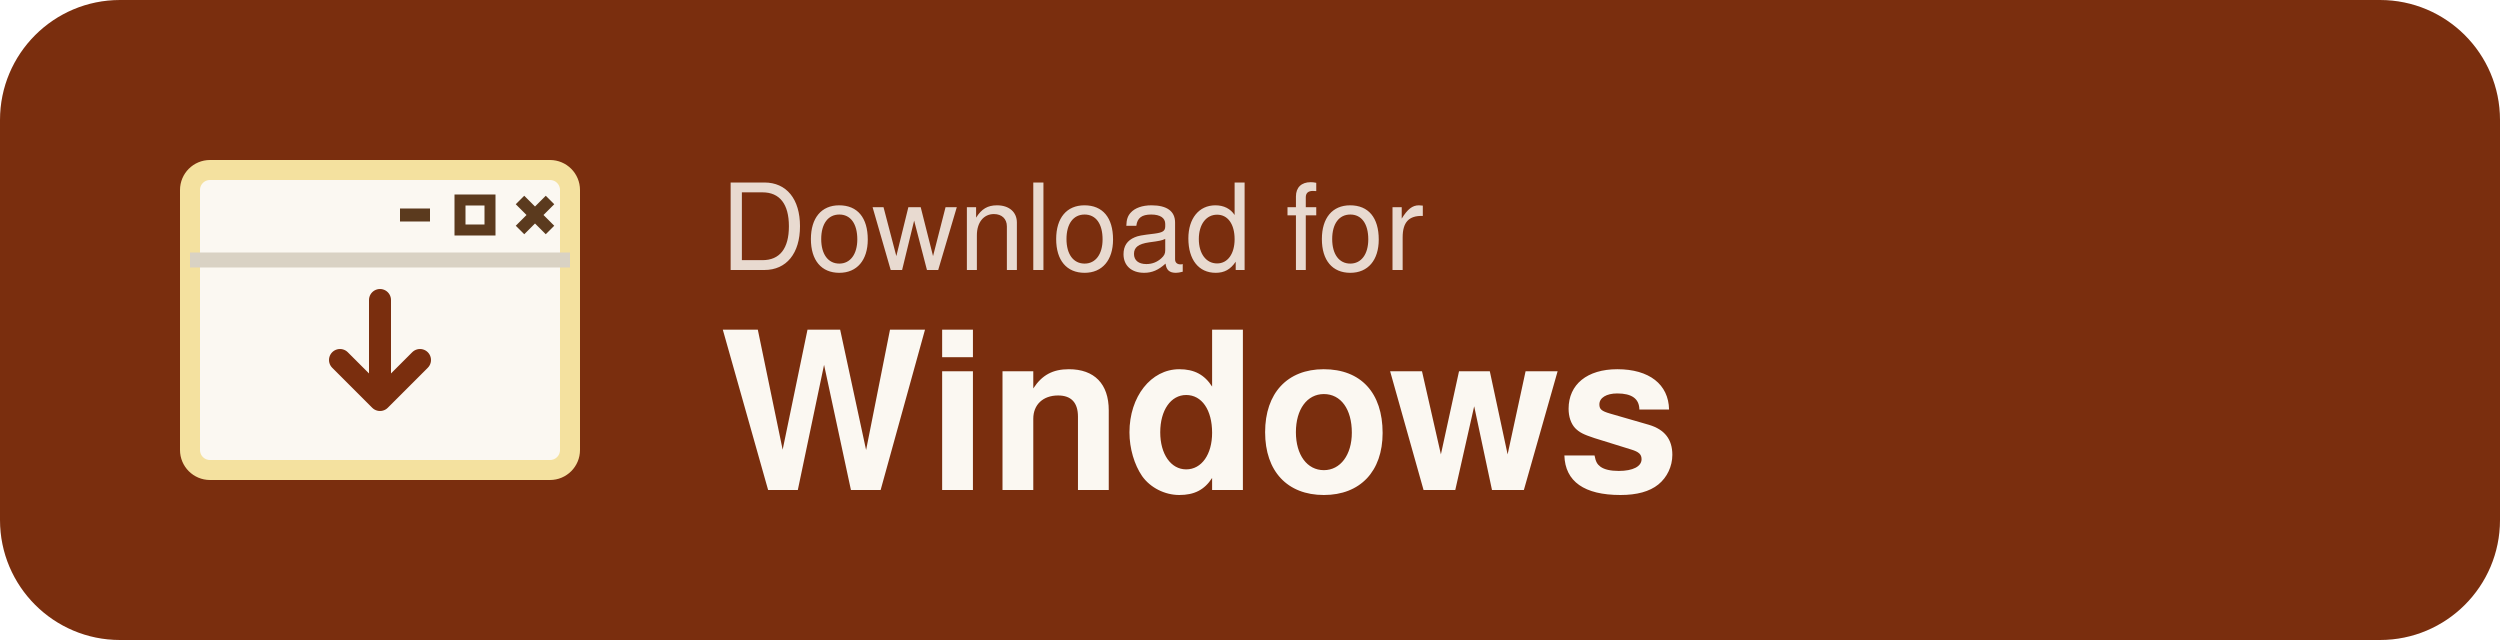
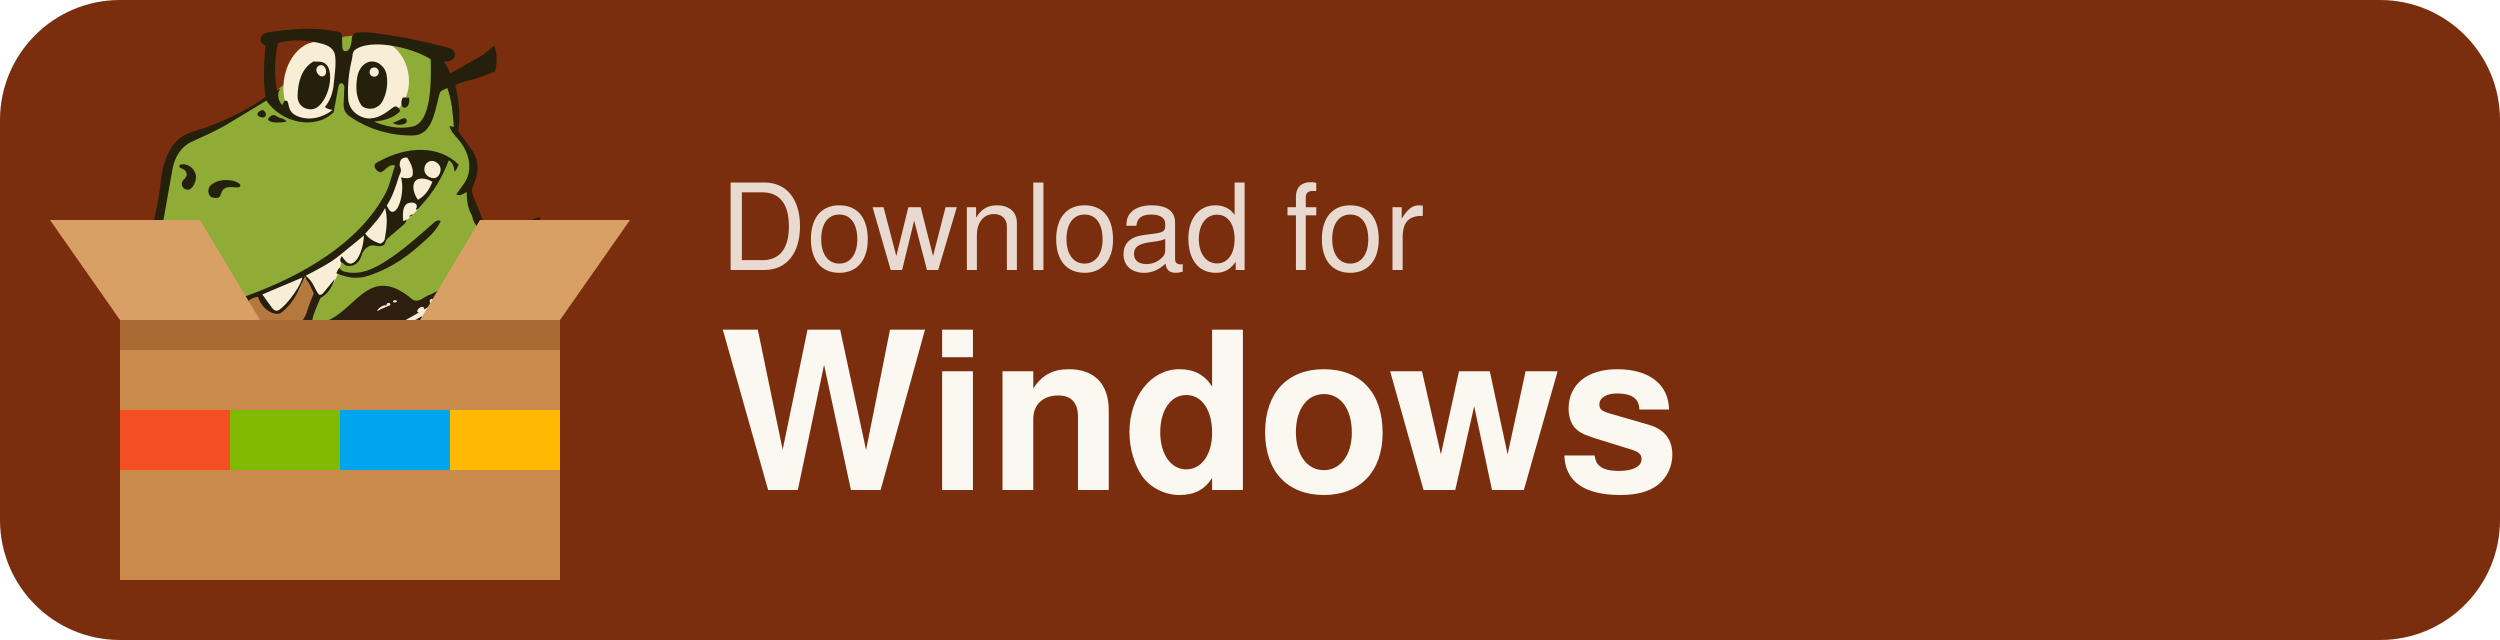
<svg xmlns="http://www.w3.org/2000/svg" width="250" height="64" viewBox="0 0 250 64" role="img" aria-label="Download for Windows">
  <rect width="250" height="64" rx="12" fill="#7a2e0e" />
-   <g transform="translate(18 16)">
-     <rect x="1" y="1" width="38" height="30" rx="2" fill="#fbf8f2" stroke="#f4e19f" stroke-width="2" />
-     <path d="M1 10h38" stroke="#d9d2c4" stroke-width="1.5" />
-     <path d="M22 5.5h3" stroke="#5b3a1e" stroke-width="1.3" />
-     <rect x="28" y="4" width="3" height="3" fill="none" stroke="#5b3a1e" stroke-width="1.1" />
-     <path d="M34 4l3 3m0-3-3 3" stroke="#5b3a1e" stroke-width="1.2" />
-     <path d="M20 14v10m-4-4 4 4 4-4" fill="none" stroke="#7a2e0e" stroke-width="2.2" stroke-linecap="round" stroke-linejoin="round" />
+   <g transform="translate(4 2)">
+     <path d="M14 30 18 16h24l4 14z" fill="#b5783d" />
+     <svg x="10" y="0" width="40" height="40" viewBox="0 0 64 64">
+       <defs>
+         <style>
+       .ugs-st0, .ugs-st1 {
+         fill: none;
+       }
+ 
+       .ugs-st2 {
+         fill: #25200b;
+       }
+ 
+       .ugs-st3 {
+         fill: #2d1e10;
+       }
+ 
+       .ugs-st1 {
+         stroke: #f8eed5;
+         stroke-linecap: round;
+         stroke-linejoin: round;
+         stroke-width: .75px;
+       }
+ 
+       .ugs-st4 {
+         fill: #8fac37;
+       }
+ 
+       .ugs-st5 {
+         fill: #f8eed5;
+       }
+ 
+       .ugs-st6 {
+         clip-path: url(#clippath);
+       }
+     </style>
+         <clipPath id="clippath">
+           <rect class="ugs-st0" width="64" height="64" />
+         </clipPath>
+       </defs>
+       <g class="ugs-st6">
+         <g>
+           <path class="ugs-st4" d="M70.59,58.25s-15.09-20.8-19.25-31.73c-8.87,8.95-17.95,13.2-21.23,13.01-4.89,10.28-9.39,35.11.25,38.46l41.94-4.8s-1.52-15.18-1.71-14.95h0Z" />
+           <path class="ugs-st5" d="M17.72,52.08c-2.09,4.04-2.52,9.57,1.16,13.87s6.24,8.73,9.77,5.69,6.95-8.61,9.99-10.32,8.45-3.23,8.32-9.96c0,0,1.82-2.59,3.67-2.5,1.05-.94.81-3.1.08-4.29s2.57-2.31,3.39-1.69c1.72-2.21,4-3.43,4.79.18,3.67-.3,9.49-.96,9.38-3.95s-1.93-7.51-3.98-6.9c-2.05.61-7.41,3.78-7.42,5.72-.32.51-10.5,6.12-11.56,6.74s-2.4.4-2.4.4c0,0-1.72-2.55-4.64-1.82s-3.77,3.98-8.43,5.52-9.87-1.06-12.12,3.3h0Z" />
+           <path class="ugs-st3" d="M51.57,23.89c1.02,1.26,4.42,13.75,6.69,11.56,1.63-1.54,5.04-4.99,7.24-3.64,5.54,4.76,4.77,11.34-3.46,11.48-1.21.04-.57.92-.48,1.63.1.92-.42,1.59-1.19,2.13-1.03.76-2.53,1.11-3.72,1.67-2.06,1.81-4.24,4.6-6.32,1.3-.47-.8-1.14-.26-1.92.36-1.68,1.41-.81,2.05-.69,3.82.85,9.13-9.98,5.5-12.82,12.61-.26.69-.55,1.41-1,2.01-8.8,12.16-25.46-6.71-17.04-17.05,4.87-6.03,8.11-.5,9.76-4.85.81-2.6,1.96-5.12,3.49-7.37,3.04-3.11-2.4,6.47-2.56,8.58-.01.42.31.48.74.46,6.13-.84,7.8-10.3,15.39-3.81.84.41,1.58-.28,2.25-.64,2.19-.79,3.85-2.46,5.98-3.5.75-.4,1.22.32,1.6.95.57.69.44-.33.62-.68.16-.3,1.26-.92.26-.77,0-.06-.93.35-.93,0,.05-.48,1.29-1.34,1.92-1.39,3.93-.59-7.52-11.25-4.67-14.77l.84-.09h.02ZM64.44,34.58c-.1-1-1.68-.82-1.55.18.1,1,1.68.82,1.55-.18ZM60.49,37.79c1.18-.54,1.16-.84.41-1.84-1.18.54-1.16.84-.41,1.84ZM57.74,38.31c-.09-.44-.56-.25-.41.12-.03.8.78.5.41-.12ZM56.4,39.77l-.47-.56c-.57.25.03,1.11.47.56ZM58.2,39.33c-.6-.97-.42,1.48.42,1.39.1-.56.09-.83-.42-1.39ZM66.19,38.81c-.07-.73-1.22-.6-1.13.13.07.73,1.22.6,1.13-.13ZM62.51,39.85c-.09-.86-1.43-.7-1.32.15.09.86,1.43.7,1.32-.15ZM50.86,41.61c-.88,1.12.83.53,1.36.44.94-.99-.87-.39-1.36-.44ZM54.88,49.8c.26-.14.52-.39.53-.75.04-.42.43-.71.78-.94,1.67-1.03,4.76-.95,4.53-3.36-.11-.8-.83-.85-1.5-.66-1,.29-.71-.16-.77-.78-.02-.54-.18-1.21-.48-1.6-1.65-1.74-3.34.98-2.76,3.28-.67-1.12-2.3-2.3-3.5-1.33-.84.63-.99,2.06.41,3.36l.28.43c-.27.39-.99.96-1.03,1.54-.21,1.86,2.09,2.21,3.38.9l.14-.1h0ZM59.2,42.09c-.17.7.58.69.41.09.2-1.43-1.78-1.18-.41-.09ZM50.92,42.93c-.53-.52-1.1-.25-1.26.2.35.53,1.11.43,1.26-.2ZM49.25,44.36c.43-.92-.34-1.28-.81-1.13,0,.59.33,1.02.81,1.13ZM40.59,44.87c-.42.37.43.47.54.11-.11-.17-.38-.16-.54-.11ZM38.56,46.25l1.48-.62c.17-.43-.65-.57-.61.06-.84-.33-2.26,1.55-.87.56ZM46.83,44.64c-.31-.15-.7.3-.32.8.55.43,1.1-.32.32-.8ZM50.57,46.14c-.88-2.51-.74-1.17-2.44-.25-.03.17-.7-.12-.71-.11-.58-.15-.38.3-.16.77.28.53.92,1.59,1.1,2.04.04,0,.13-.23.13-.37-.2-1.58-1-2.6,1.37-2.36.06.37,0,.48.1.67.27.33.45.09.6-.25v-.13h.01ZM44.88,46.84c.09.81,1.64,2.17-.09,2.27.34.32.67.12,1.03-.12-.12.85.35,1.21.96.74-.44-.18-.72-.43-.81-.79,1.71-.7-1.46-.37-.14-1.47-1.03-.3-.5-.68-.35-1.24-.15-1.06-2.01.67-.6.61ZM34.82,48.6c-.29-.42-.73-.23-.76.22-.43-.22-.79.24-.32.52.44-.41.6-.54,1.07-.73h0ZM50.71,46.53l-.1.55c.37.06.5-.46.1-.55ZM25.23,49.81c-.42.37.43.47.54.11-.11-.17-.38-.16-.54-.11ZM30.86,49.52c-.42.37.43.47.54.11-.11-.17-.38-.16-.54-.11ZM34.99,50.07c-.34.42-.76,1.51-1.12,2.04-.39.5-1.12.53-1.59.92-.62.66,0,.35.35.2.25-.06.51-.2.73-.33.17-.15.32-.1.33.2,0,.22-.09.49-.29.66-.73.49-1.58.87-2.33,1.34-.56.45-7,3.52-4.27,2.79,2.48-.77,4.74-3.31,7.27-3.76.43-.2.24-.58.2-1.06-.02-.33,0-.65.08-.96.33-1.21,1.25-2.47,2.47-2.87.36-.06.96-.13,1.4-.18.49,0,.72.51,1.24.59.5.12.73-.05.28-.5-1.18-.71-4.43-.69-4.7.85l-.04.09v-.02ZM44.14,48c-.42.37.43.47.54.11-.11-.17-.38-.16-.54-.11ZM47.55,47.96c-.05-.51-.85-.42-.79.09.05.51.85.42.79-.09ZM29.85,49.99c-.42.37.43.47.54.11-.11-.17-.38-.16-.54-.11ZM43.67,48.64c-.29-.42-.73-.23-.76.22-.43-.22-.79.24-.32.52.44-.41.6-.54,1.07-.73h0ZM39.75,54.87c-.29,0-.72.12-.64.55.02.2.02.27-.16.25-.87.08-2.1.35-2.9.09-1.09,0,1.27,1.15,2.45.64.63-.14,1.01-1.03,1.49-1.22.29-.15.59-.21.88-.28.49-.07,1.15-.43,1.26-.91-.29.04-.56.68-1.23.4.1-.51.43-1.34.4-1.94.12-.94-.45-1.36-.65-2.1-.35-.41-.87.2-1.33.35-.07.04-.22.13-.3.17-.03.08.27.17.42.16.3,0,.54-.22.76-.39,1.05,1.12.37,3.08-.39,4.19l-.09.05h.03ZM42.63,50.3c-.42.37.43.47.54.11-.11-.17-.38-.16-.54-.11ZM44.58,50.41c-.69-.22-.8.64-.03.43.4.06.48-.43.03-.43ZM43.06,50.96c-.42.37.43.47.54.11-.11-.17-.38-.16-.54-.11ZM30.36,54.14c.72.14,1.08-.28,1.06-.8-.54.54-1.21.54-1.97,1.09.22.26.69.31.92-.29h-.01ZM18.68,55.77c.47-.33.11-.75-.2-.34-.74.04-.41.9.2.34ZM37.3,53.83l1.48-.62c.17-.43-.65-.57-.61.06-.84-.33-2.26,1.55-.87.56ZM27.06,54.77c-.17-.27-.67-.36-.78.24-.41-.2-.79.24-.31.52.43-.41.62-.55,1.1-.76h-.01ZM22.44,57.94c.03.46.01,1,.31,1.36.29-.1.08-.88.08-1.08.42.04,1.1-.25.46-.74-.88,1.25-.85-2.3.2-.71,1.05-2.66-2.93.5-1.05,1.17ZM28.32,55.12c-.42.37.43.47.54.11-.11-.17-.38-.16-.54-.11ZM34.98,55.47c.68.96.57-.58.72-.84.08-.1.35,0,.41-.16l-.03-.29c-.23-.2-.53.29-.77.39-.21.09-.5-.08-.72-.14-.07.9-1.15.8-1.84,1.09-2.03,1.52-5.23,2.49-6.8,4.45-.09.13.03.08.24-.03,2.87-1.48,5.53-3.73,8.7-4.53l.1.06h0ZM18.48,57.16c.61-.63-.36-.85-.5-.26-.29.35.07.62.5.26ZM27.66,55.55c-.16.15-.15.24.04.35.16-.15.15-.24-.04-.35ZM27,55.98c-.16.15-.15.24.04.35.16-.15.15-.24-.04-.35ZM25.99,56.45c-.42.37.43.47.54.11-.11-.17-.38-.16-.54-.11ZM23.93,57.04c-.23.18-.18.58.08.7.23-.18.18-.58-.08-.7ZM24.98,56.92c-.42.37.43.47.54.11-.11-.17-.38-.16-.54-.11ZM41.12,56.19l3.02-.5c-1.17-.71-3.6.68-4.91.74.52.38,1.4.31,1.9-.24h-.01ZM24.35,59.12c-.28.09-1.26,0-1.38.33.19.43-.19,1.57.54,1.53.17,1.6.52-.23.25-.75.19-.87,1.58-.92.67-2.24-.28.35-.18.76-.09,1.12h0ZM25.14,58.32c-.42.37.43.47.54.11-.11-.17-.38-.16-.54-.11ZM31.45,57.77c-.09.29-3.24,1.54-2.25,2.03.09-.29,3.24-1.54,2.25-2.03ZM24.76,60.11c-.38.11-1.03.24-.16.32.69.07.91.42.49,1-.15.15-.39.17-.62.19-1.06,0-.16.92.12,1.29.23-.04.13-.6.1-.81-.06-.31.54-.32.78-.18.29.13.46.41.32.7-.09.31-.5.32-.74.35l-.21.24c0,.26.21.5.35.46.46-.02.97-1.14.96-1.71.05-.21-.14-.43-.02-.52.3-.08.91-.36.68-.74-.39-.37-.84.74-1.19.06-.26-.31-.35-1.17-.67-1.38-.26.02-.24.45-.17.65l-.04.07h.02ZM28.49,59.7c-.16.15-.15.24.04.35.16-.15.15-.24-.04-.35ZM27.48,60.17c-.42.37.43.47.54.11-.11-.17-.38-.16-.54-.11ZM23.09,63.37c-.17-.27-.67-.36-.78.24-.41-.2-.79.24-.31.52.43-.41.62-.55,1.1-.76h-.01ZM36.37,62.2c-.84-.35-1.22-.04-1.43.17.68.2,1.08.07,1.43-.17ZM25.8,68.84c-.69-.22-.8.64-.03.43.4.06.48-.43.03-.43ZM26.78,70.62c-1.48-.63-2.59,1.38-1.05.49.42-.12.82-.13,1.05-.49Z" />
+           <path class="ugs-st1" d="M22.83,58.22c8.24-3.66,25.22-11.92,34.47-19.3" />
+           <path class="ugs-st1" d="M22.97,59.45c12.73-4.82,23.76-11.13,27.74-14.87" />
+           <path class="ugs-st1" d="M24.68,61.17c10.45-3.47,16.46-9.15,26.38-14.09" />
+           <path class="ugs-st4" d="M53.91,33.05c-1.24-1.56-.68-2.97-1.12-4.94-.13-.54-.61-1.05-.64-1.6-.09-1.52,1.51-2.17,1.23-3.8-.13-1.11-1.88-2.86-2.39-3.82-.72-2.26-.87-4.73-1.51-7.01-.17-.78-.44-1.39-.88-2.05-.49-.8-.62-3.97-1.35-4.33-5.43-2.85-12.07-4.17-17.47-2-3.16,1.27-4.42,4.98-5.32,5.72-.32.23-.68.81-1.04.97-1.14.49-2.21,1.84-3.25,2.61-1.93,1.17-4.61,2.79-6.71,4.06-2.93,1.74-7.06,2.42-8.07,5.95-1.93,10.39-6.46,17.36,5.07,21.81,5.27,1.75,7.19-.44,12.32-2.62.45-.04,6.73-3.16,7.11-2.92,1.2.78,2.12,1.87,4.96,1.87,7.05-1.18,21.49,2.29,19.06-7.9Z" />
+           <path class="ugs-st5" d="M31.5,10.97c-.7,3.55-.21,4.79-5.05,5.14-2.59.19-4.03-3.5-3.33-7.04.7-3.55,3.33-6.02,5.88-5.52s3.2,3.87,2.51,7.42h-.01Z" />
+           <path class="ugs-st5" d="M42.91,11.11c-.7,3.55-4.23,5.5-6.78,5s-3.97-3.5-3.28-7.05c.7-3.55,1.03-5.91,5.88-5.52,2.59.21,4.88,4.02,4.18,7.56h0Z" />
+           <path class="ugs-st5" d="M40.63,22.2c2.86-1.2,6.46-1.47,8.37-.21,0,0-1.13,7.13-9.51,12.42-.14,1.23-.81,2.04-2.92,1.2-1.13,1.75-2.66,5.03-4.23,2.66-.84,3.9-2.7,6.01-3.4,6.16s-2.36-4.1-2.94-3.84c.58,3-3.54,5.66-4.19,6.1s-2.51-2.26-2.75-2.94l-1.8.81c0,1.91-1.28,4.26-2.56,4.36s-3.47-1.9-4.63-4.47l-.93-.4c-.64,2.52-1.26,2.2-2.83,2.74s-2.83-3.81-2.38-6.88c0,0,7.34,5.74,9.16,5.51s15.71-4.53,21-10.08c5.29-5.54,8.06-11.23,6.55-13.16h0v.02Z" />
+           <path class="ugs-st2" d="M34.87,41.24c-1.35.06-2.4-.31-3.46-.7.17-.47.33-.69.54-.93.08.5.63.63,1.12.73,2.31.46,4.38-.55,6.32-1.8,2.74-1.75,5.08-3.88,7.53-6.02.37-.33.7-.6,1.2-.35-.74,1.62-1.98,2.63-3.24,3.76-2.65,2.38-5.65,4.29-9.16,5.23l-.85.07h0ZM32.31,2.3c.09.22-.06,2.01.15,2.44.16.33.54.25.72.18.44-.18.68-1.12.71-1.98,0,0,.04-.44.3-.71.38-.39,2.23-.29,3.44-.13,3.99.53,7.85,1.31,11.71,2.33.73.19,1.26.85.99,1.46-.23.52-.85.79-1.7.75.38.68.71,1.13,1.02,1.92l5.28-3.01,1.78-1.45c.44,1.41.48,2.74.07,4.16l-2.44.92c-1.3.49-2.67.54-3.89,1.27.63,2.48.8,4.85.48,7.33l2.12,2.95c1.29,1.8,1.17,3.71.29,5.69-.92,2.09.82,5.35,2.76,7.04-1.75-1.11-3.83-1.4-3.83-5.94-.62.36-1.12.7-1.67.39.76-1.16,1.69-2.07,1.96-3.32.44-2.05-.34-3.99-1.66-5.52-.58-.67-1.17-1.2-1.39-2.15.3.12.56.23.71.11-.21-2.15-.28-4.19-1.01-6.14-.4.17-1.15.4-1.25.8-.83,3.04-1.2,6.72-4.26,6.78-3.64.07-7.16-.99-10.15-3.04-.65-.44-1-1.12-.97-1.89l.1-2.84c0-.28-.19-.52-.39-.59-.15-.05-.45.12-.51.39l-.8,4.26c-3,2.93-8.38,1.67-10.76-1.86l-6.17,3.72c-1.97,1.18-3.91,2-5.98,2.95-1.53.69-2.56,2.53-2.85,4.16l-1.81,10.19c-.58,3.28.97,6.48,3.71,8.11l3.68,2.19c2.64,1.57,3.79.83,6.46-.15,8.46-3.09,17.75-8.24,22.02-16.35.75-1.42.99-2.97,1.53-4.42-1.09-.48-1.86,1.36-2.54,1.02-.39-.19-.77-.62-.74-.95.04-.56.57-.66.98-.88,4.08-2.2,9.23-2.58,12.49.66-.27.47-.31.8-.68,1.12-.11-.9-.28-1.49-.92-1.82-1.03,2.76-2.5,5.16-4.46,7.29-.27.3-.43.62-.82.62.06-.18.28-.52.11-.81-.23-.4-.91-.41-1.37-.22-.81.33-.85,1.53-.77,2.78.21.09.48-.13.56-.24,0,.44-.26.71-.64,1.03l-2.4,2.05c-.35.3-.34.92-.65,1.08-.55.29-.89.14-1.43.05-1-.17-1.81.68-2.09,1.61-.32,1.1-1.22,1.89-2.4,1.62-.27-.06-.56-.5-.84-.52-.24-.21-.22-.58.06-1.01l.59.74c.26.32.62.52.98.44,1.12-.25,1.97-2.66,1.99-4.48l-3.84,3.15c-1.67,1.37-3.66,2.31-5.47,3.29l.11.1c1.72,1.32,1.61,3.99,2.81,2.53l1.75-2.14c-.45,1.5-1.64,3.21-2.97,3.19l-1.04-2.23c-.21-.46-.62-.78-.67-1.25l-.15-.08c-.81,2.1-1.94,4.6-3.97,5.92-1.56.35-3.17-1.32-3.47-2.65-.65.04-1.08.25-1.51.57.04,1.44-.41,2.84-1.47,3.72-1.01.83-2.14.83-3.18.1-2.58-1.8-2.07-4.37-3.73-4.1l-.08.19c-.37.87-1,2.1-2.08,2.4-1.29.35-2.23-.74-2.72-1.8-.72-1.55-.43-3.3-.74-4.88-1.11-1.3-2.51-2.8-2.04-4.71.83-3.42,1.63-6.75,2-10.28.18-1.75.7-3.41,1.52-4.88.95-1.7,2.41-2.44,4.18-2.97,3.61-1.08,7.95-3.08,11.02-5.37-.42-2.76-.23-5.5-.01-8.17-.51-.27-.87-.71-.79-1.19.05-.34.49-.84,1.03-.93,3.61-.58,7.43-.94,11.05-.18.38.08.74.02.93.47h.02ZM22.45,11.02c-.64.75-.31,1.97.33,2.61.15-.37.27-.7.43-.73.92-.15.03,1.62,1.87,2.44,1.88.83,4.07.36,5.73-.94-.5-.15-.83-.11-1.21-.48.92-1.18,1.28-2.4,1.41-3.8.15-1.56.4-3.04.2-4.51-.09-.65-.63-1.25-1.27-1.52-.39-.17-.21-.11-.72-.27-2.49-.65-4.69-.78-7.12-.15-.62,2.48-.58,4.9-.25,7.49.26.07.42-.11.6-.14h0ZM33.94,6.15c-.53,2.13-.75,4.26-.63,6.46.08,1.45,1.06,2.55,2.47,3,1.52.48,2.99-.31,4.23-1.27.3-.23.63-.52.92-.51s.89.6.56.9c-1.04.97-2.43,1.37-4.05,1.52,1.74.75,4.01,1.29,6.16.8,3.08-.7,2.98-7.21,2.92-10.76-3.17-2.02-9.8-3.37-12.16-1.47-.39.31-.32.88-.43,1.33h.01ZM41.76,25.17c.65.22,1.72.23,1.85-.34.22-.93-.34-2-.78-2.73-.28-.23-.86,0-1.03.19s-.33.85-.22,1.1c.39.85,0,1.13-.18,1.71-.51,1.63-1,3.16-1.91,4.58.17.36.41.94.8,1.01,1.13.21,2.1-3.25,1.47-5.52h0ZM47.08,25.3c.78-.04,1.14-1.16.98-1.7-.19-.66-.97-1.23-1.69-1s-1.01,1.03-.82,1.7c.12.44.72,1.04,1.54,1h-.01ZM44.47,28.78c1.3-.77,1.86-1.78,2.32-2.89-.83-.52-2.26-.86-2.83,0-.53.8,0,2.22.52,2.88h0ZM38.49,35.78c.38-.18.61-.44.67-.74.31-1.69.5-3.36.06-4.96-.86,1.62-1.98,2.74-3.18,4.11.56.81,1.46,1.32,2.45,1.6h0ZM8.97,44.43c-1.79-.95-3.58-1.89-5.04-3.48-.09,2.38.74,5.48,2.49,5.63.52.04,1-.27,1.35-.68l1.07-1.25s.06-.07.13-.22ZM21.14,46.08c.23.32.56.46.82.44.74-.05,3.54-3.38,4.03-5.32l-6.42,2.71,1.57,2.17h0ZM10.89,45.61c.56.89,1.32,1.84,2.21,2.54,1.04.82,2.34.53,3.03-.57.52-.83.83-1.73,1.12-2.8l-3.91,1.03c-.79.21-1.55-.24-2.2-.49l-.26.29h0ZM11.06,45.3c-.33-.28-.28.27-.31.11l.31-.11ZM38.75,58.39l-.1.1.1.1.1-.1-.1-.1ZM11.27,26.49c-.42.4-.4,1.13-.17,1.53s.78.52,1.31.43.47-.63.71-1.05c.73-1.3,2.76-.18,2.93-.85.19-.77-3.12-1.64-4.78-.06h0ZM7.12,26.99c.51.32,1.03.13,1.36-.39.51-.8.69-1.72.15-2.54-.42-.63-1.3-1.16-2.17-.93-.13.03-.2.33-.15.4.21.31,1.01.21,1.15,1.06.06.35-.14.65-.45.94-.52.48-.36,1.17.11,1.47h0ZM21.98,15.47c-.38-.28-.7-.34-1-.14-.2.13-.74.56-.33.79.83.49,1.97.23,2.82.16-.46-.63-1.1-.52-1.5-.81h.01ZM19.68,14.43c-.23-.07-.78.21-.89.58-.12.42,1.03.87,1.3.35.21-.4-.19-.86-.41-.94h0ZM43,31.46c.29-.01.54-.13.7-.35-.29,0-.5.16-.7.35ZM42.08,12.38c-.28.34-.42,1.26,0,1.57.38.27.82-.19.89-.43.08-.27.17-.61.08-1.08l-.97-.05h0ZM42.61,15.89c-.31-.5-1.08.22-2.19.56.56.35,1.27.44,1.97.13.35-.16.34-.5.22-.68h0ZM27.34,14.29c-1.25,0-2.17-.84-2.13-2.18.07-2.32.68-4.39,2.55-5.48.59.08,1.23-.08,1.81.3,1.94,1.3.32,7.36-2.23,7.36ZM29.39,8.97c.45-.18.44-.8.32-1.13s-.45-.73-.93-.59c-.58.17-.67.75-.46,1.16.16.31.56.78,1.07.56h0ZM38.8,13c-.32.6-.92,1-1.38,1.12-.63.17-1.67.06-2.05-.54-.85-1.33-.86-2.92-.61-4.45.16-.97.73-2.04,1.75-2.39,1.29-.45,2.69.63,2.93,1.97.27,1.47.04,3.01-.64,4.29h0ZM38.21,8.33c0-.41-.33-.74-.74-.74s-.74.33-.74.74.33.74.74.74.74-.33.74-.74Z" />
+         </g>
+       </g>
+     </svg>
+     <path d="M8 30 1 20h15l6 10zM52 30l7-10H44l-6 10z" fill="#d9a066" />
+     <path d="M8 30h44v26H8z" fill="#c98a4b" />
+     <path d="M8 30h44v3H8z" fill="#a86b34" />
+     <rect x="8" y="39" width="11" height="6" fill="#f25022" />
+     <rect x="19" y="39" width="11" height="6" fill="#7fba00" />
+     <rect x="30" y="39" width="11" height="6" fill="#00a4ef" />
+     <rect x="41" y="39" width="11" height="6" fill="#ffb900" />
  </g>
  <g font-family="-apple-system, BlinkMacSystemFont, 'Segoe UI', Helvetica, Arial, sans-serif" fill="#fbf8f2">
    <text x="72" y="27" font-size="12" opacity="0.85">Download for</text>
    <text x="72" y="49" font-size="22" font-weight="700">Windows</text>
  </g>
</svg>
